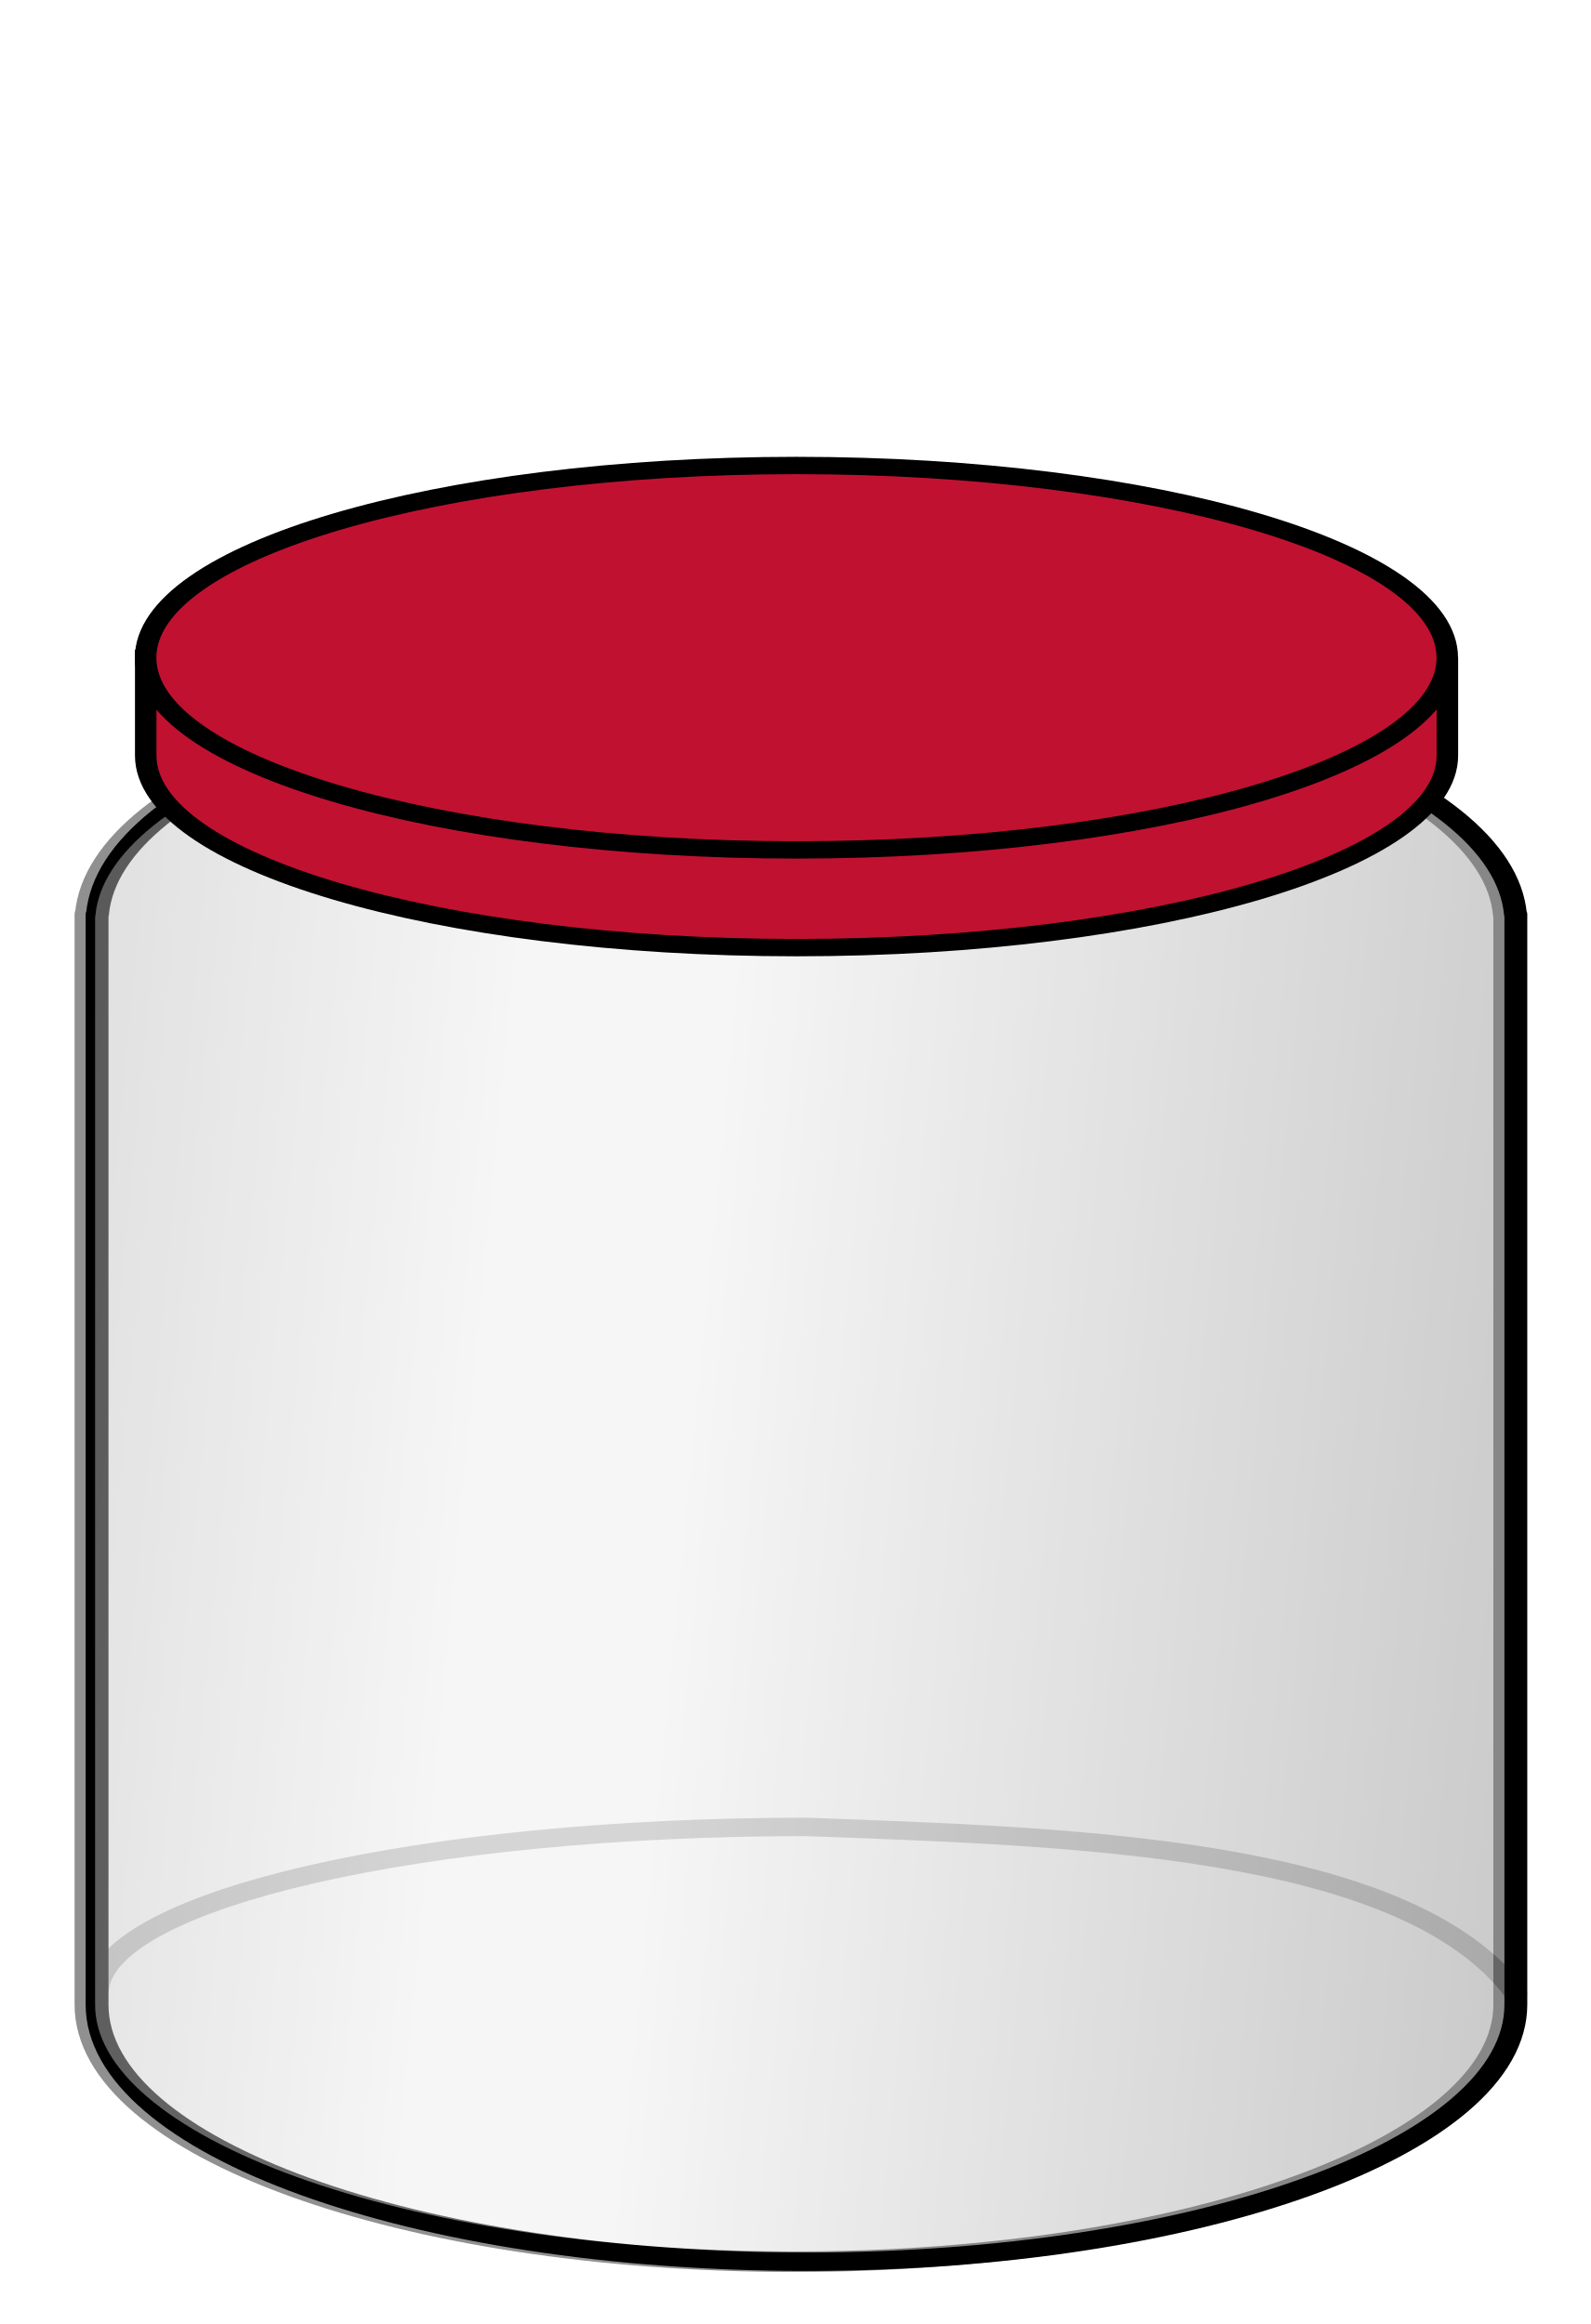
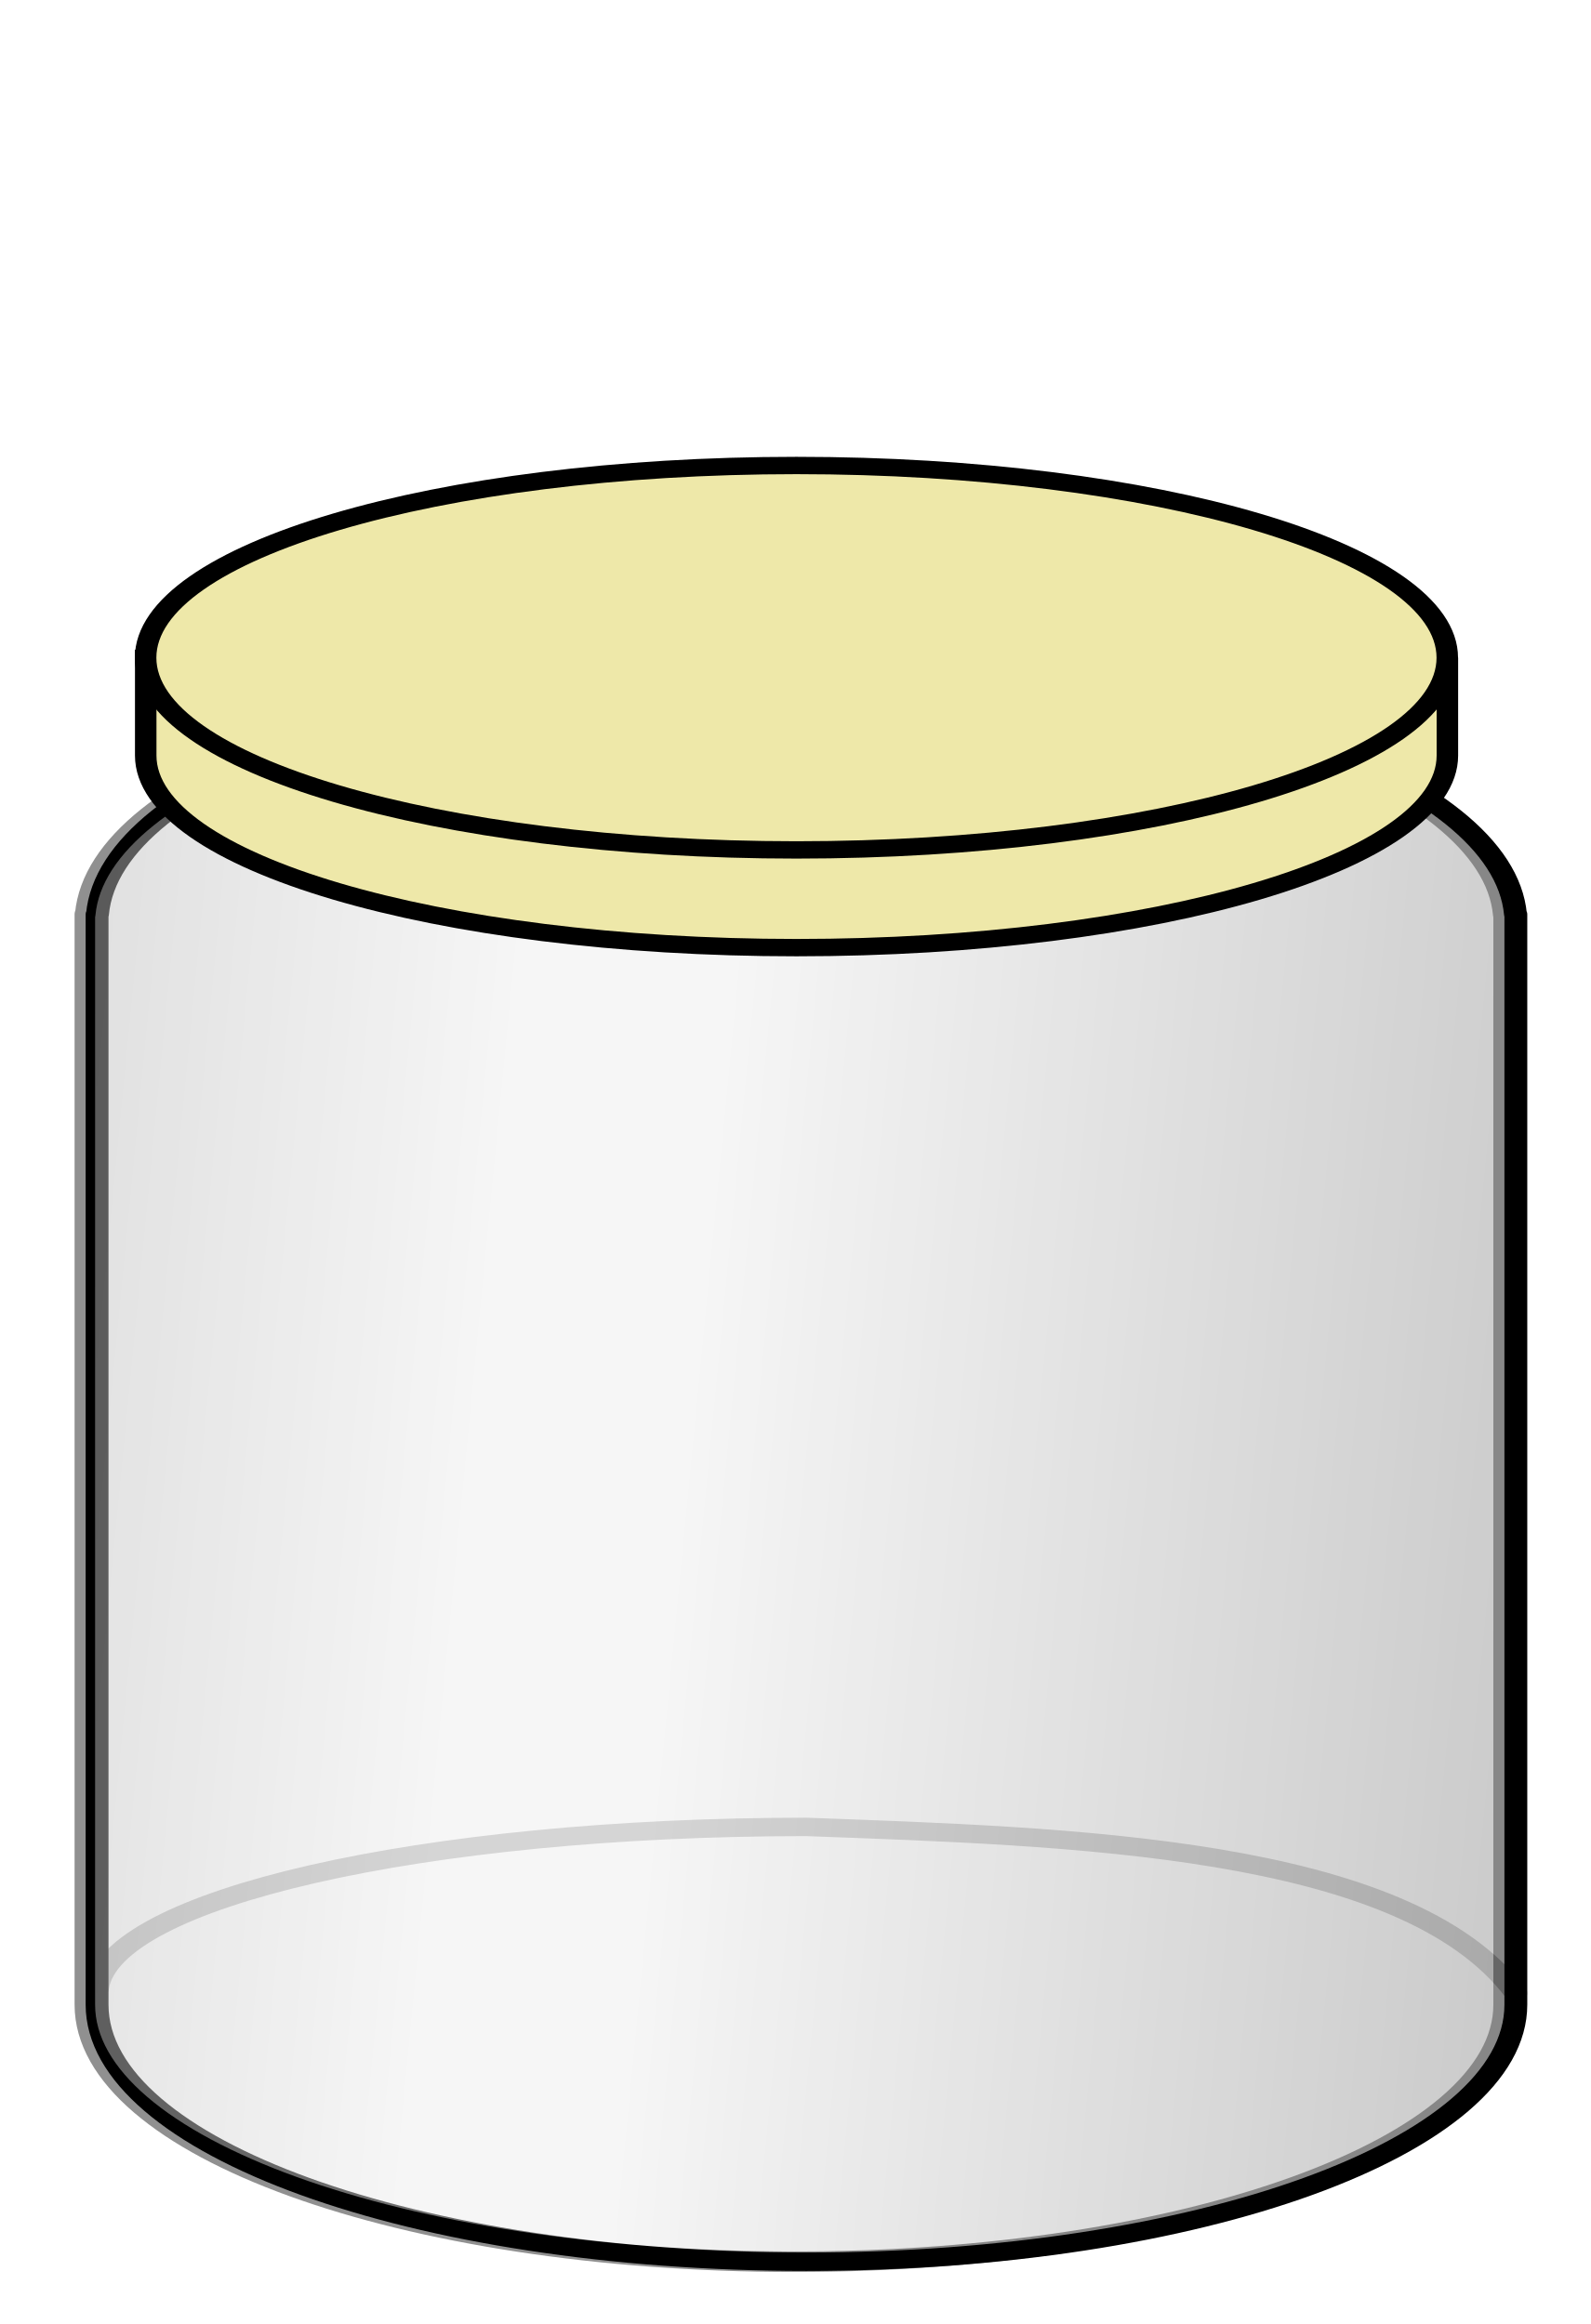
<svg xmlns="http://www.w3.org/2000/svg" version="1.1" viewBox="0 0 130 190">
  <defs>
    <linearGradient id="a" x1="-41.758" x2="53.144" y1="101.29" y2="111.59" gradientTransform="matrix(.84866 0 0 .95061 0 35.735)" gradientUnits="userSpaceOnUse" spreadMethod="reflect">
      <stop stop-color="#999" offset="0" />
      <stop stop-color="#fff" offset=".9" />
      <stop stop-color="#fff" offset="1" />
    </linearGradient>
  </defs>
  <g stroke="#000">
    <g transform="matrix(1 0 0 .80674 0 35.735)" fill-opacity=".164" fill-rule="evenodd" stroke-linecap="round" stroke-linejoin="round" stroke-width="1.867">
      <path d="m65.913 23.177c-31.355 0-56.921 11.212-57.948 25.192h-0.031v110.49c0 14.384 25.973 26.049 57.98 26.049s57.98-11.665 57.98-26.049v-110.49h-0.031c-1.027-13.98-26.593-25.192-57.948-25.192z" fill="#999" />
      <path d="m123.89 157.69c-9.054-14.987-36.697-15.862-57.98-16.846-31.355 0-56.921 7.288-57.948 16.376" fill="none" stroke-opacity=".246" />
    </g>
    <path d="m64.913 54.432c-31.355 0-56.921 9.045-57.948 20.324h-0.031v89.137c0 11.604 25.973 21.015 57.98 21.015s57.98-9.411 57.98-21.015v-89.137h-0.031c-1.027-11.278-26.593-20.324-57.948-20.324z" fill="url(#a)" fill-rule="evenodd" opacity=".434" stroke-linecap="round" stroke-linejoin="round" stroke-width="1.677" />
-     <g transform="matrix(1 0 0 .80674 0 35.735)" fill="#c11131" stroke-width="1.757">
+     <g transform="matrix(1 0 0 .80674 0 35.735)" fill="#eee8a9" stroke-width="1.757">
      <path d="m118.3 22.352c-40.848-2.29-60.268-4.045-106.39 0v9.735c-0.002 0.061 0 0.12 0 0.181 0 10.752 23.831 19.47 53.194 19.47s53.194-8.717 53.194-19.47c0-0.061 2e-3 -0.12 0-0.181v-9.735z" />
      <path d="m118.29 22.357c0 10.752-23.831 19.479-53.194 19.479s-53.194-8.726-53.194-19.479 23.831-19.479 53.194-19.479 53.194 8.726 53.194 19.479z" />
    </g>
  </g>
</svg>
